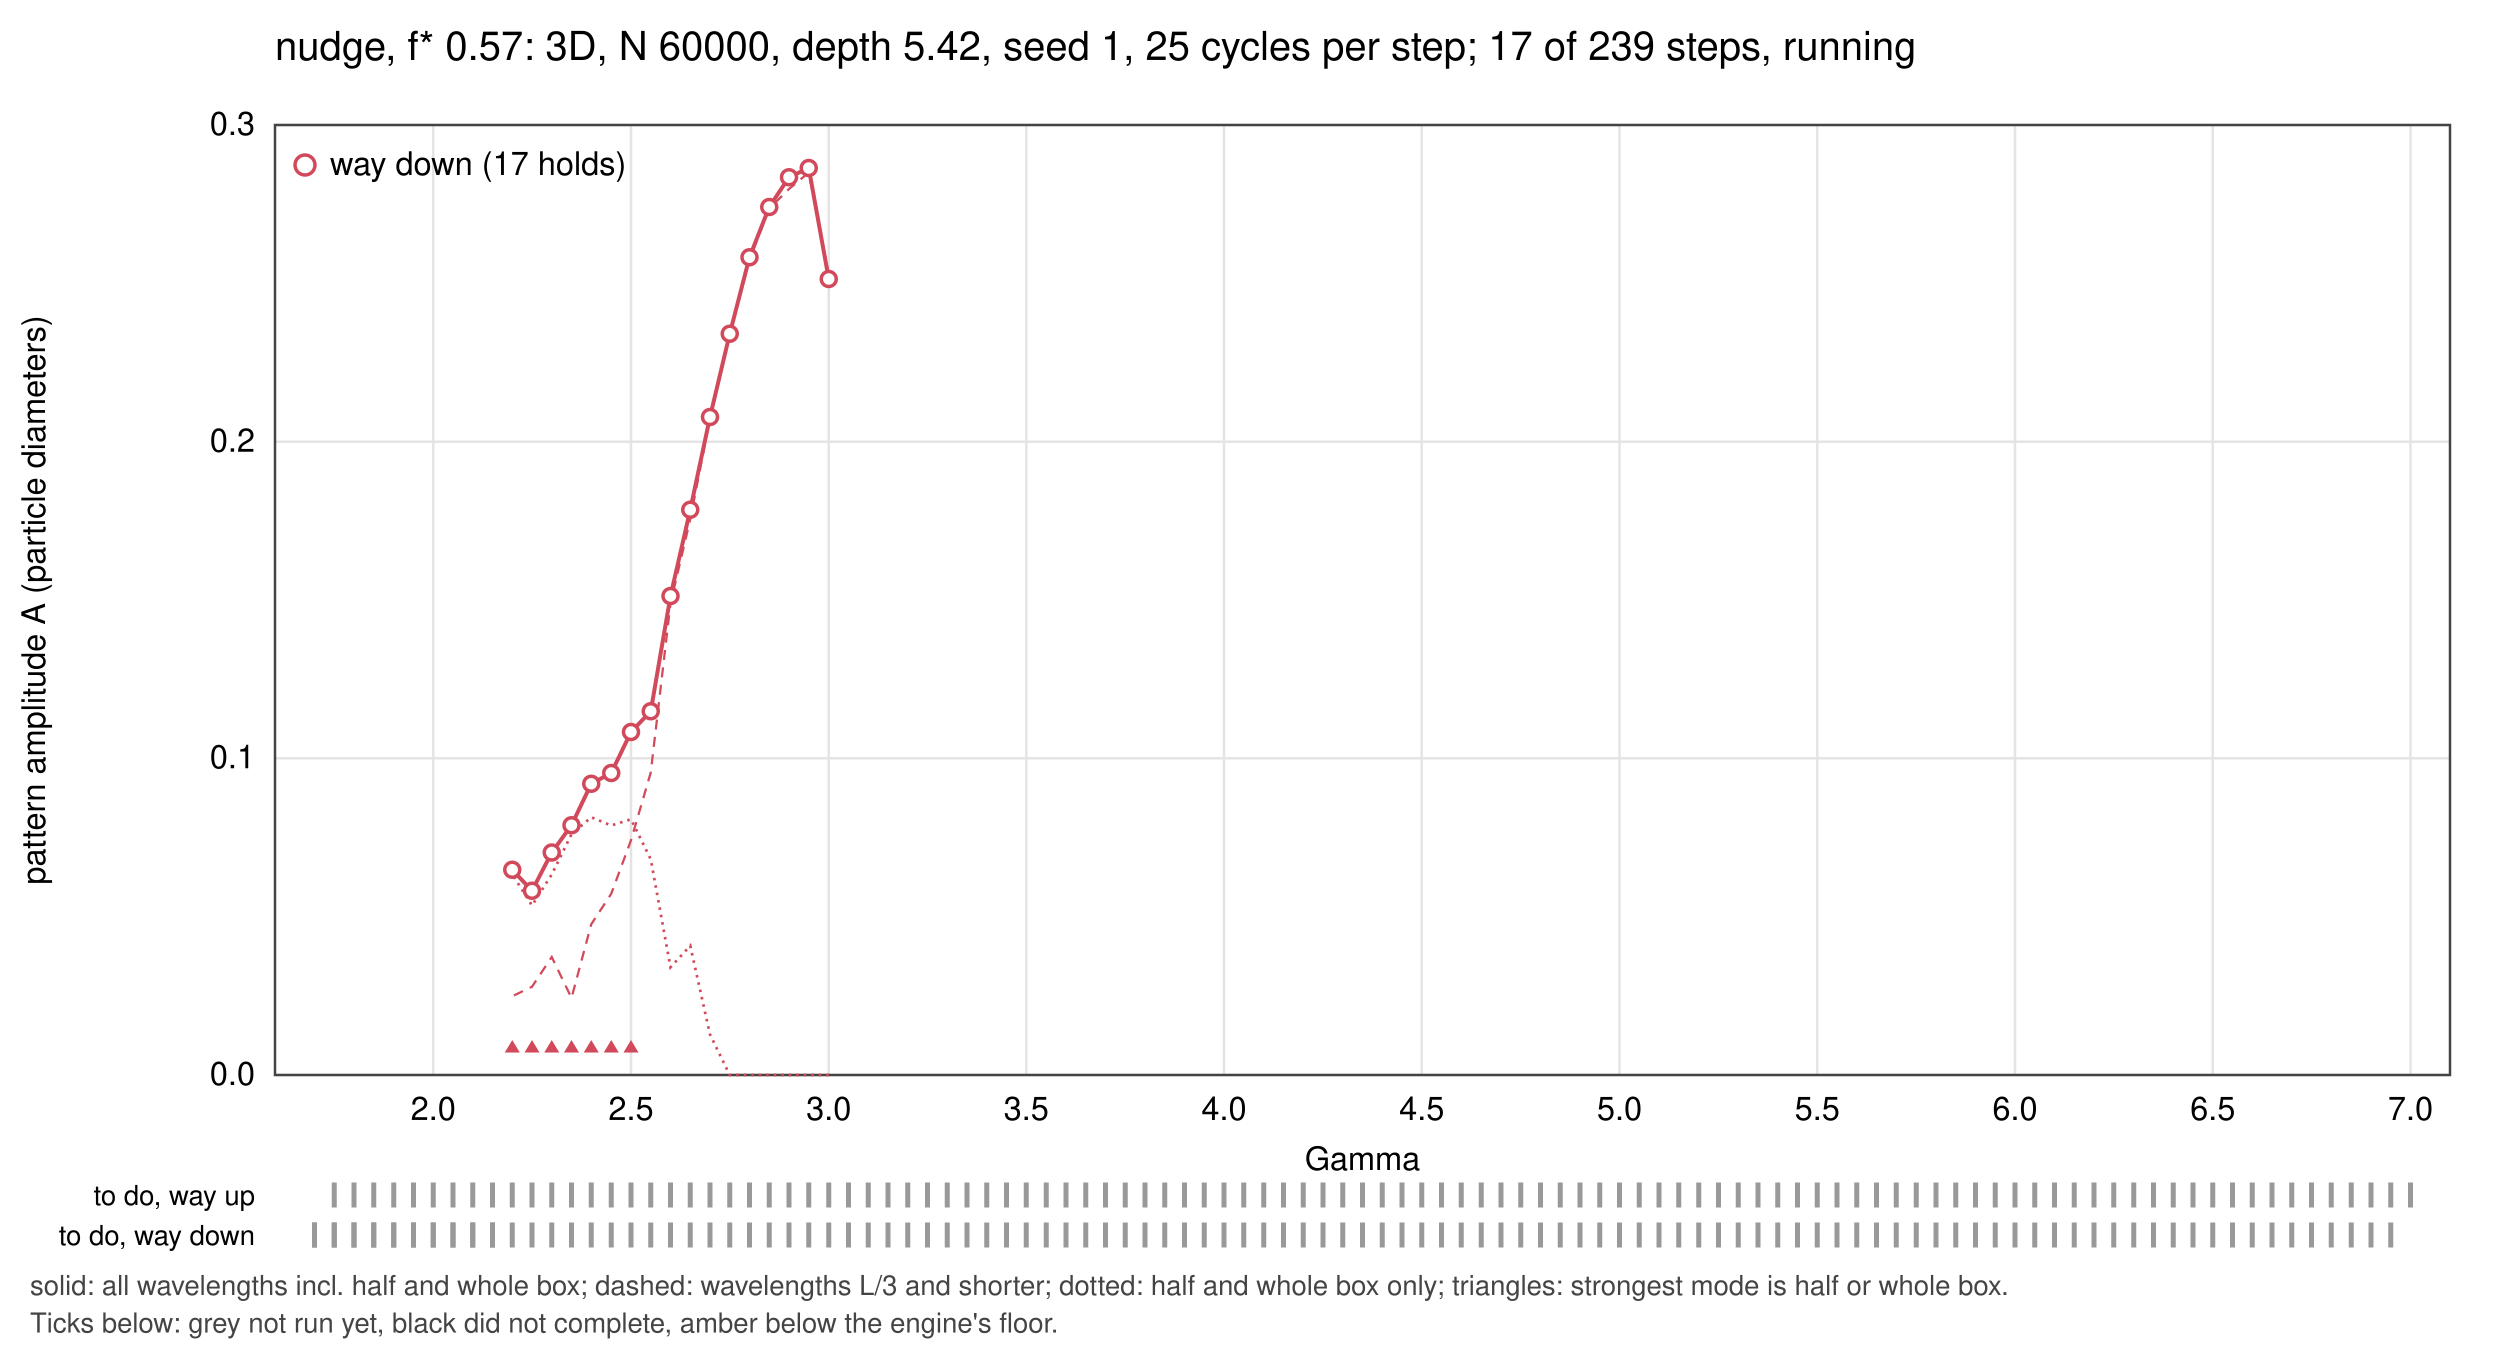
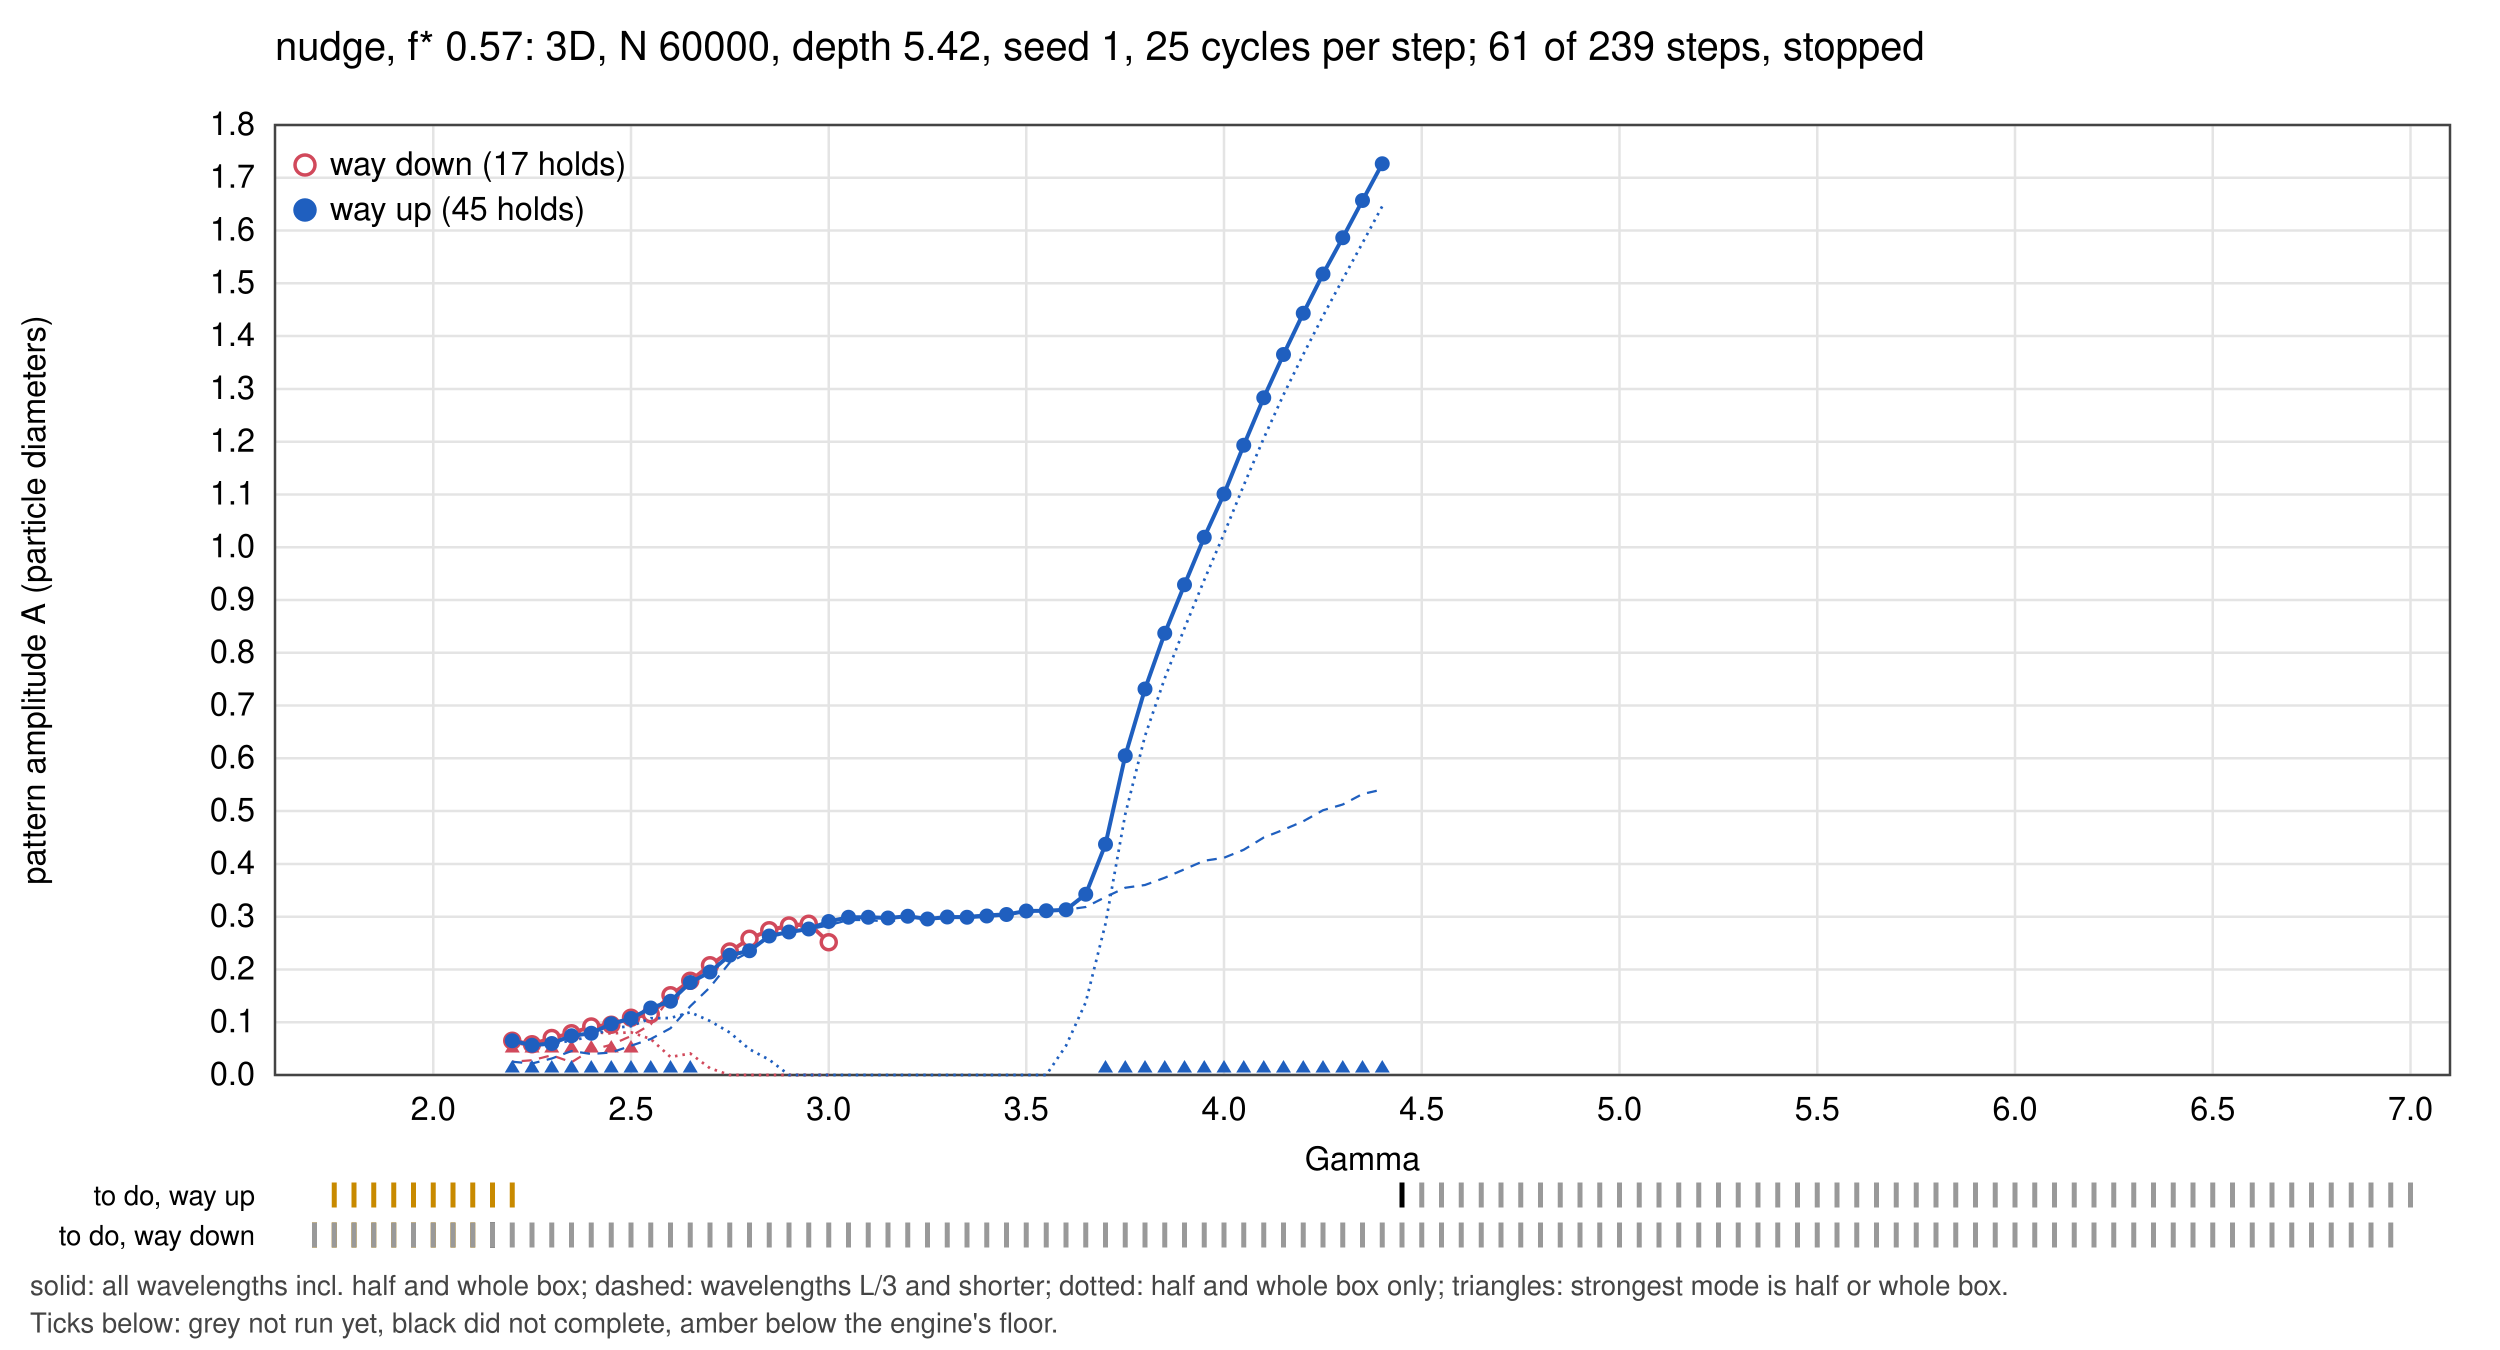
<svg xmlns="http://www.w3.org/2000/svg" width="1000" height="540" viewBox="0 0 1000 540" font-family="Helvetica, Arial, sans-serif" font-size="13">
  <rect width="1000" height="540" fill="white" />
-   <text x="110" y="24" font-size="16">nudge, f* 0.57: 3D, N 60000, depth 5.42, seed 1, 25 cycles per step; 17 of 239 steps, running</text>
+   <text x="110" y="24" font-size="16">nudge, f* 0.57: 3D, N 60000, depth 5.42, seed 1, 25 cycles per step; 61 of 239 steps, stopped</text>
  <line x1="110" x2="980" y1="430.0" y2="430.0" stroke="#e4e4e4" />
  <text x="102" y="434.0" text-anchor="end">0.0</text>
+   <line x1="110" x2="980" y1="408.9" y2="408.9" stroke="#e4e4e4" />
+   <text x="102" y="412.9" text-anchor="end">0.1</text>
+   <line x1="110" x2="980" y1="387.8" y2="387.8" stroke="#e4e4e4" />
+   <text x="102" y="391.8" text-anchor="end">0.2</text>
+   <line x1="110" x2="980" y1="366.7" y2="366.7" stroke="#e4e4e4" />
+   <text x="102" y="370.7" text-anchor="end">0.3</text>
+   <line x1="110" x2="980" y1="345.6" y2="345.6" stroke="#e4e4e4" />
+   <text x="102" y="349.6" text-anchor="end">0.4</text>
+   <line x1="110" x2="980" y1="324.4" y2="324.4" stroke="#e4e4e4" />
+   <text x="102" y="328.4" text-anchor="end">0.5</text>
  <line x1="110" x2="980" y1="303.3" y2="303.3" stroke="#e4e4e4" />
-   <text x="102" y="307.3" text-anchor="end">0.1</text>
+   <text x="102" y="307.3" text-anchor="end">0.6</text>
+   <line x1="110" x2="980" y1="282.2" y2="282.2" stroke="#e4e4e4" />
+   <text x="102" y="286.2" text-anchor="end">0.7</text>
+   <line x1="110" x2="980" y1="261.1" y2="261.1" stroke="#e4e4e4" />
+   <text x="102" y="265.1" text-anchor="end">0.8</text>
+   <line x1="110" x2="980" y1="240.0" y2="240.0" stroke="#e4e4e4" />
+   <text x="102" y="244.0" text-anchor="end">0.9</text>
+   <line x1="110" x2="980" y1="218.9" y2="218.9" stroke="#e4e4e4" />
+   <text x="102" y="222.9" text-anchor="end">1.0</text>
+   <line x1="110" x2="980" y1="197.8" y2="197.8" stroke="#e4e4e4" />
+   <text x="102" y="201.8" text-anchor="end">1.1</text>
  <line x1="110" x2="980" y1="176.7" y2="176.7" stroke="#e4e4e4" />
-   <text x="102" y="180.7" text-anchor="end">0.2</text>
+   <text x="102" y="180.7" text-anchor="end">1.2</text>
+   <line x1="110" x2="980" y1="155.6" y2="155.6" stroke="#e4e4e4" />
+   <text x="102" y="159.6" text-anchor="end">1.3</text>
+   <line x1="110" x2="980" y1="134.4" y2="134.4" stroke="#e4e4e4" />
+   <text x="102" y="138.4" text-anchor="end">1.4</text>
+   <line x1="110" x2="980" y1="113.3" y2="113.3" stroke="#e4e4e4" />
+   <text x="102" y="117.3" text-anchor="end">1.5</text>
+   <line x1="110" x2="980" y1="92.2" y2="92.2" stroke="#e4e4e4" />
+   <text x="102" y="96.2" text-anchor="end">1.6</text>
+   <line x1="110" x2="980" y1="71.1" y2="71.1" stroke="#e4e4e4" />
+   <text x="102" y="75.1" text-anchor="end">1.7</text>
  <line x1="110" x2="980" y1="50.0" y2="50.0" stroke="#e4e4e4" />
-   <text x="102" y="54.0" text-anchor="end">0.3</text>
+   <text x="102" y="54.0" text-anchor="end">1.8</text>
  <line x1="173.3" x2="173.3" y1="50" y2="430" stroke="#e4e4e4" />
  <text x="173.3" y="448" text-anchor="middle">2.0</text>
  <line x1="252.4" x2="252.4" y1="50" y2="430" stroke="#e4e4e4" />
  <text x="252.4" y="448" text-anchor="middle">2.5</text>
  <line x1="331.5" x2="331.5" y1="50" y2="430" stroke="#e4e4e4" />
  <text x="331.5" y="448" text-anchor="middle">3.0</text>
  <line x1="410.5" x2="410.5" y1="50" y2="430" stroke="#e4e4e4" />
  <text x="410.5" y="448" text-anchor="middle">3.5</text>
  <line x1="489.6" x2="489.6" y1="50" y2="430" stroke="#e4e4e4" />
  <text x="489.6" y="448" text-anchor="middle">4.0</text>
  <line x1="568.7" x2="568.7" y1="50" y2="430" stroke="#e4e4e4" />
  <text x="568.7" y="448" text-anchor="middle">4.5</text>
  <line x1="647.8" x2="647.8" y1="50" y2="430" stroke="#e4e4e4" />
  <text x="647.8" y="448" text-anchor="middle">5.0</text>
  <line x1="726.9" x2="726.9" y1="50" y2="430" stroke="#e4e4e4" />
  <text x="726.9" y="448" text-anchor="middle">5.5</text>
  <line x1="806.0" x2="806.0" y1="50" y2="430" stroke="#e4e4e4" />
  <text x="806.0" y="448" text-anchor="middle">6.0</text>
  <line x1="885.1" x2="885.1" y1="50" y2="430" stroke="#e4e4e4" />
  <text x="885.1" y="448" text-anchor="middle">6.5</text>
  <line x1="964.2" x2="964.2" y1="50" y2="430" stroke="#e4e4e4" />
  <text x="964.2" y="448" text-anchor="middle">7.0</text>
  <rect x="110" y="50" width="870" height="380" fill="none" stroke="#444" />
  <text x="545.0" y="468" text-anchor="middle">Gamma</text>
  <text transform="translate(18 240.0) rotate(-90)" text-anchor="middle">pattern amplitude A (particle diameters)</text>
-   <polyline fill="none" stroke="#d1495b" stroke-width="1.6" points="331.5,111.6 323.5,67.2 315.6,70.9 307.7,82.8 299.8,102.9 291.9,133.5 284.0,166.8 276.1,203.9 268.2,238.4 260.3,284.5 252.4,292.8 244.5,309.2 236.5,313.5 228.6,330.1 220.7,341.0 212.8,356.3 204.9,347.9" />
-   <polyline fill="none" stroke="#d1495b" stroke-width="0.9" stroke-dasharray="4 3" points="331.5,110.0 323.5,69.0 315.6,75.6 307.7,83.4 299.8,103.8 291.9,133.7 284.0,167.3 276.1,207.7 268.2,241.4 260.3,309.0 252.4,336.1 244.5,357.5 236.5,369.7 228.6,399.2 220.7,382.8 212.8,394.7 204.9,398.5" />
-   <polyline fill="none" stroke="#d1495b" stroke-width="1.1" stroke-dasharray="1 2" points="331.5,430.0 323.5,430.0 315.6,430.0 307.7,430.0 299.8,430.0 291.9,430.0 284.0,413.8 276.1,378.3 268.2,386.9 260.3,343.7 252.4,327.7 244.5,330.2 236.5,326.9 228.6,333.7 220.7,349.8 212.8,362.2 204.9,349.7" />
-   <circle cx="331.5" cy="111.6" r="3" fill="white" stroke="#d1495b" stroke-width="1.4" />
-   <circle cx="323.5" cy="67.2" r="3" fill="white" stroke="#d1495b" stroke-width="1.4" />
-   <circle cx="315.6" cy="70.9" r="3" fill="white" stroke="#d1495b" stroke-width="1.4" />
-   <circle cx="307.7" cy="82.8" r="3" fill="white" stroke="#d1495b" stroke-width="1.4" />
-   <circle cx="299.8" cy="102.9" r="3" fill="white" stroke="#d1495b" stroke-width="1.4" />
-   <circle cx="291.9" cy="133.5" r="3" fill="white" stroke="#d1495b" stroke-width="1.4" />
-   <circle cx="284.0" cy="166.8" r="3" fill="white" stroke="#d1495b" stroke-width="1.4" />
-   <circle cx="276.1" cy="203.9" r="3" fill="white" stroke="#d1495b" stroke-width="1.4" />
-   <circle cx="268.2" cy="238.4" r="3" fill="white" stroke="#d1495b" stroke-width="1.4" />
-   <circle cx="260.3" cy="284.5" r="3" fill="white" stroke="#d1495b" stroke-width="1.4" />
-   <circle cx="252.4" cy="292.8" r="3" fill="white" stroke="#d1495b" stroke-width="1.4" />
+   <polyline fill="none" stroke="#d1495b" stroke-width="1.6" points="331.5,376.9 323.5,369.5 315.6,370.2 307.7,372.1 299.8,375.5 291.9,380.6 284.0,386.1 276.1,392.3 268.2,398.1 260.3,405.7 252.4,407.1 244.5,409.9 236.5,410.6 228.6,413.3 220.7,415.2 212.8,417.7 204.9,416.3" />
+   <polyline fill="none" stroke="#d1495b" stroke-width="0.9" stroke-dasharray="4 3" points="331.5,376.7 323.5,369.8 315.6,370.9 307.7,372.2 299.8,375.6 291.9,380.6 284.0,386.2 276.1,392.9 268.2,398.6 260.3,409.8 252.4,414.4 244.5,417.9 236.5,420.0 228.6,424.9 220.7,422.1 212.8,424.1 204.9,424.7" />
+   <polyline fill="none" stroke="#d1495b" stroke-width="1.1" stroke-dasharray="1 2" points="331.5,430.0 323.5,430.0 315.6,430.0 307.7,430.0 299.8,430.0 291.9,430.0 284.0,427.3 276.1,421.4 268.2,422.8 260.3,415.6 252.4,412.9 244.5,413.4 236.5,412.8 228.6,414.0 220.7,416.6 212.8,418.7 204.9,416.6" />
+   <circle cx="331.5" cy="376.9" r="3" fill="white" stroke="#d1495b" stroke-width="1.4" />
+   <circle cx="323.5" cy="369.5" r="3" fill="white" stroke="#d1495b" stroke-width="1.4" />
+   <circle cx="315.6" cy="370.2" r="3" fill="white" stroke="#d1495b" stroke-width="1.4" />
+   <circle cx="307.7" cy="372.1" r="3" fill="white" stroke="#d1495b" stroke-width="1.4" />
+   <circle cx="299.8" cy="375.5" r="3" fill="white" stroke="#d1495b" stroke-width="1.4" />
+   <circle cx="291.9" cy="380.6" r="3" fill="white" stroke="#d1495b" stroke-width="1.4" />
+   <circle cx="284.0" cy="386.1" r="3" fill="white" stroke="#d1495b" stroke-width="1.4" />
+   <circle cx="276.1" cy="392.3" r="3" fill="white" stroke="#d1495b" stroke-width="1.4" />
+   <circle cx="268.2" cy="398.1" r="3" fill="white" stroke="#d1495b" stroke-width="1.4" />
+   <circle cx="260.3" cy="405.7" r="3" fill="white" stroke="#d1495b" stroke-width="1.4" />
+   <circle cx="252.4" cy="407.1" r="3" fill="white" stroke="#d1495b" stroke-width="1.4" />
  <path d="M252.4 416.0 l-3 5 h6 z" fill="#d1495b" />
-   <circle cx="244.5" cy="309.2" r="3" fill="white" stroke="#d1495b" stroke-width="1.4" />
+   <circle cx="244.5" cy="409.9" r="3" fill="white" stroke="#d1495b" stroke-width="1.4" />
  <path d="M244.5 416.0 l-3 5 h6 z" fill="#d1495b" />
-   <circle cx="236.5" cy="313.5" r="3" fill="white" stroke="#d1495b" stroke-width="1.4" />
+   <circle cx="236.5" cy="410.6" r="3" fill="white" stroke="#d1495b" stroke-width="1.4" />
  <path d="M236.5 416.0 l-3 5 h6 z" fill="#d1495b" />
-   <circle cx="228.6" cy="330.1" r="3" fill="white" stroke="#d1495b" stroke-width="1.4" />
+   <circle cx="228.6" cy="413.3" r="3" fill="white" stroke="#d1495b" stroke-width="1.4" />
  <path d="M228.6 416.0 l-3 5 h6 z" fill="#d1495b" />
-   <circle cx="220.7" cy="341.0" r="3" fill="white" stroke="#d1495b" stroke-width="1.4" />
+   <circle cx="220.7" cy="415.2" r="3" fill="white" stroke="#d1495b" stroke-width="1.4" />
  <path d="M220.7 416.0 l-3 5 h6 z" fill="#d1495b" />
-   <circle cx="212.8" cy="356.3" r="3" fill="white" stroke="#d1495b" stroke-width="1.4" />
+   <circle cx="212.8" cy="417.7" r="3" fill="white" stroke="#d1495b" stroke-width="1.4" />
  <path d="M212.8 416.0 l-3 5 h6 z" fill="#d1495b" />
-   <circle cx="204.9" cy="347.9" r="3" fill="white" stroke="#d1495b" stroke-width="1.4" />
+   <circle cx="204.9" cy="416.3" r="3" fill="white" stroke="#d1495b" stroke-width="1.4" />
  <path d="M204.9 416.0 l-3 5 h6 z" fill="#d1495b" />
  <circle cx="122" cy="66" r="4" fill="white" stroke="#d1495b" stroke-width="1.4" />
  <text x="132" y="70">way down (17 holds)</text>
-   <line x1="197.0" x2="197.0" y1="489" y2="499" stroke="#999" stroke-width="2" />
-   <line x1="189.1" x2="189.1" y1="489" y2="499" stroke="#999" stroke-width="2" />
-   <line x1="181.2" x2="181.2" y1="489" y2="499" stroke="#999" stroke-width="2" />
-   <line x1="173.3" x2="173.3" y1="489" y2="499" stroke="#999" stroke-width="2" />
-   <line x1="165.4" x2="165.4" y1="489" y2="499" stroke="#999" stroke-width="2" />
-   <line x1="157.5" x2="157.5" y1="489" y2="499" stroke="#999" stroke-width="2" />
-   <line x1="149.5" x2="149.5" y1="489" y2="499" stroke="#999" stroke-width="2" />
-   <line x1="141.6" x2="141.6" y1="489" y2="499" stroke="#999" stroke-width="2" />
-   <line x1="133.7" x2="133.7" y1="489" y2="499" stroke="#999" stroke-width="2" />
-   <line x1="125.8" x2="125.8" y1="489" y2="499" stroke="#999" stroke-width="2" />
-   <line x1="133.7" x2="133.7" y1="473" y2="483" stroke="#999" stroke-width="2" />
-   <line x1="141.6" x2="141.6" y1="473" y2="483" stroke="#999" stroke-width="2" />
-   <line x1="149.5" x2="149.5" y1="473" y2="483" stroke="#999" stroke-width="2" />
-   <line x1="157.5" x2="157.5" y1="473" y2="483" stroke="#999" stroke-width="2" />
-   <line x1="165.4" x2="165.4" y1="473" y2="483" stroke="#999" stroke-width="2" />
-   <line x1="173.3" x2="173.3" y1="473" y2="483" stroke="#999" stroke-width="2" />
-   <line x1="181.2" x2="181.2" y1="473" y2="483" stroke="#999" stroke-width="2" />
-   <line x1="189.1" x2="189.1" y1="473" y2="483" stroke="#999" stroke-width="2" />
-   <line x1="197.0" x2="197.0" y1="473" y2="483" stroke="#999" stroke-width="2" />
-   <line x1="204.9" x2="204.9" y1="473" y2="483" stroke="#999" stroke-width="2" />
-   <line x1="212.8" x2="212.8" y1="473" y2="483" stroke="#999" stroke-width="2" />
-   <line x1="220.7" x2="220.7" y1="473" y2="483" stroke="#999" stroke-width="2" />
-   <line x1="228.6" x2="228.6" y1="473" y2="483" stroke="#999" stroke-width="2" />
-   <line x1="236.5" x2="236.5" y1="473" y2="483" stroke="#999" stroke-width="2" />
-   <line x1="244.5" x2="244.5" y1="473" y2="483" stroke="#999" stroke-width="2" />
-   <line x1="252.4" x2="252.4" y1="473" y2="483" stroke="#999" stroke-width="2" />
-   <line x1="260.3" x2="260.3" y1="473" y2="483" stroke="#999" stroke-width="2" />
-   <line x1="268.2" x2="268.2" y1="473" y2="483" stroke="#999" stroke-width="2" />
-   <line x1="276.1" x2="276.1" y1="473" y2="483" stroke="#999" stroke-width="2" />
-   <line x1="284.0" x2="284.0" y1="473" y2="483" stroke="#999" stroke-width="2" />
-   <line x1="291.9" x2="291.9" y1="473" y2="483" stroke="#999" stroke-width="2" />
-   <line x1="299.8" x2="299.8" y1="473" y2="483" stroke="#999" stroke-width="2" />
-   <line x1="307.7" x2="307.7" y1="473" y2="483" stroke="#999" stroke-width="2" />
-   <line x1="315.6" x2="315.6" y1="473" y2="483" stroke="#999" stroke-width="2" />
-   <line x1="323.5" x2="323.5" y1="473" y2="483" stroke="#999" stroke-width="2" />
-   <line x1="331.5" x2="331.5" y1="473" y2="483" stroke="#999" stroke-width="2" />
-   <line x1="339.4" x2="339.4" y1="473" y2="483" stroke="#999" stroke-width="2" />
-   <line x1="347.3" x2="347.3" y1="473" y2="483" stroke="#999" stroke-width="2" />
-   <line x1="355.2" x2="355.2" y1="473" y2="483" stroke="#999" stroke-width="2" />
-   <line x1="363.1" x2="363.1" y1="473" y2="483" stroke="#999" stroke-width="2" />
-   <line x1="371.0" x2="371.0" y1="473" y2="483" stroke="#999" stroke-width="2" />
-   <line x1="378.9" x2="378.9" y1="473" y2="483" stroke="#999" stroke-width="2" />
-   <line x1="386.8" x2="386.8" y1="473" y2="483" stroke="#999" stroke-width="2" />
-   <line x1="394.7" x2="394.7" y1="473" y2="483" stroke="#999" stroke-width="2" />
-   <line x1="402.6" x2="402.6" y1="473" y2="483" stroke="#999" stroke-width="2" />
-   <line x1="410.5" x2="410.5" y1="473" y2="483" stroke="#999" stroke-width="2" />
-   <line x1="418.5" x2="418.5" y1="473" y2="483" stroke="#999" stroke-width="2" />
-   <line x1="426.4" x2="426.4" y1="473" y2="483" stroke="#999" stroke-width="2" />
-   <line x1="434.3" x2="434.3" y1="473" y2="483" stroke="#999" stroke-width="2" />
-   <line x1="442.2" x2="442.2" y1="473" y2="483" stroke="#999" stroke-width="2" />
-   <line x1="450.1" x2="450.1" y1="473" y2="483" stroke="#999" stroke-width="2" />
-   <line x1="458.0" x2="458.0" y1="473" y2="483" stroke="#999" stroke-width="2" />
-   <line x1="465.9" x2="465.9" y1="473" y2="483" stroke="#999" stroke-width="2" />
-   <line x1="473.8" x2="473.8" y1="473" y2="483" stroke="#999" stroke-width="2" />
-   <line x1="481.7" x2="481.7" y1="473" y2="483" stroke="#999" stroke-width="2" />
-   <line x1="489.6" x2="489.6" y1="473" y2="483" stroke="#999" stroke-width="2" />
-   <line x1="497.5" x2="497.5" y1="473" y2="483" stroke="#999" stroke-width="2" />
-   <line x1="505.5" x2="505.5" y1="473" y2="483" stroke="#999" stroke-width="2" />
-   <line x1="513.4" x2="513.4" y1="473" y2="483" stroke="#999" stroke-width="2" />
-   <line x1="521.3" x2="521.3" y1="473" y2="483" stroke="#999" stroke-width="2" />
-   <line x1="529.2" x2="529.2" y1="473" y2="483" stroke="#999" stroke-width="2" />
-   <line x1="537.1" x2="537.1" y1="473" y2="483" stroke="#999" stroke-width="2" />
-   <line x1="545.0" x2="545.0" y1="473" y2="483" stroke="#999" stroke-width="2" />
-   <line x1="552.9" x2="552.9" y1="473" y2="483" stroke="#999" stroke-width="2" />
-   <line x1="560.8" x2="560.8" y1="473" y2="483" stroke="#999" stroke-width="2" />
+   <polyline fill="none" stroke="#1f5fbf" stroke-width="1.6" points="204.9,416.3 212.8,418.1 220.7,417.4 228.6,414.3 236.5,413.3 244.5,409.5 252.4,407.4 260.3,403.2 268.2,400.5 276.1,393.0 284.0,388.8 291.9,382.1 299.8,380.3 307.7,374.4 315.6,372.8 323.5,371.6 331.5,368.6 339.4,366.9 347.3,366.9 355.2,367.2 363.1,366.5 371.0,367.6 378.9,366.8 386.8,366.9 394.7,366.4 402.6,365.8 410.5,364.4 418.5,364.3 426.4,363.9 434.3,357.7 442.2,337.7 450.1,302.3 458.0,275.6 465.9,253.3 473.8,233.9 481.7,214.9 489.6,197.6 497.5,178.1 505.5,159.1 513.4,141.8 521.3,125.3 529.2,109.6 537.1,95.1 545.0,80.2 552.9,65.5" />
+   <polyline fill="none" stroke="#1f5fbf" stroke-width="0.9" stroke-dasharray="4 3" points="204.9,424.7 212.8,425.4 220.7,423.4 228.6,420.4 236.5,421.6 244.5,421.0 252.4,418.3 260.3,415.6 268.2,411.3 276.1,402.5 284.0,394.9 291.9,385.0 299.8,380.7 307.7,374.1 315.6,372.8 323.5,371.8 331.5,370.1 339.4,368.0 347.3,368.0 355.2,368.7 363.1,367.3 371.0,368.4 378.9,366.7 386.8,366.5 394.7,365.8 402.6,365.4 410.5,365.0 418.5,364.4 426.4,363.9 434.3,362.8 442.2,358.8 450.1,355.1 458.0,354.0 465.9,351.1 473.8,347.7 481.7,344.3 489.6,343.1 497.5,339.9 505.5,335.0 513.4,331.9 521.3,328.5 529.2,324.1 537.1,321.8 545.0,317.6 552.9,315.8" />
+   <polyline fill="none" stroke="#1f5fbf" stroke-width="1.1" stroke-dasharray="1 2" points="204.9,416.6 212.8,417.7 220.7,417.6 228.6,416.2 236.5,414.6 244.5,411.2 252.4,410.5 260.3,407.3 268.2,407.2 276.1,404.9 284.0,408.4 291.9,413.0 299.8,419.7 307.7,423.9 315.6,430.0 323.5,430.0 331.5,430.0 339.4,430.0 347.3,430.0 355.2,430.0 363.1,430.0 371.0,430.0 378.9,430.0 386.8,430.0 394.7,430.0 402.6,430.0 410.5,430.0 418.5,430.0 426.4,418.3 434.3,400.9 442.2,369.5 450.1,325.7 458.0,294.4 465.9,271.3 473.8,251.3 481.7,232.0 489.6,213.5 497.5,194.1 505.5,175.3 513.4,157.9 521.3,141.8 529.2,126.4 537.1,111.7 545.0,97.2 552.9,82.5" />
+   <circle cx="204.9" cy="416.3" r="3" fill="#1f5fbf" />
+   <path d="M204.9 424.0 l-3 5 h6 z" fill="#1f5fbf" />
+   <circle cx="212.8" cy="418.1" r="3" fill="#1f5fbf" />
+   <path d="M212.8 424.0 l-3 5 h6 z" fill="#1f5fbf" />
+   <circle cx="220.7" cy="417.4" r="3" fill="#1f5fbf" />
+   <path d="M220.7 424.0 l-3 5 h6 z" fill="#1f5fbf" />
+   <circle cx="228.6" cy="414.3" r="3" fill="#1f5fbf" />
+   <path d="M228.6 424.0 l-3 5 h6 z" fill="#1f5fbf" />
+   <circle cx="236.5" cy="413.3" r="3" fill="#1f5fbf" />
+   <path d="M236.5 424.0 l-3 5 h6 z" fill="#1f5fbf" />
+   <circle cx="244.5" cy="409.5" r="3" fill="#1f5fbf" />
+   <path d="M244.5 424.0 l-3 5 h6 z" fill="#1f5fbf" />
+   <circle cx="252.4" cy="407.4" r="3" fill="#1f5fbf" />
+   <path d="M252.4 424.0 l-3 5 h6 z" fill="#1f5fbf" />
+   <circle cx="260.3" cy="403.2" r="3" fill="#1f5fbf" />
+   <path d="M260.3 424.0 l-3 5 h6 z" fill="#1f5fbf" />
+   <circle cx="268.2" cy="400.5" r="3" fill="#1f5fbf" />
+   <path d="M268.2 424.0 l-3 5 h6 z" fill="#1f5fbf" />
+   <circle cx="276.1" cy="393.0" r="3" fill="#1f5fbf" />
+   <path d="M276.1 424.0 l-3 5 h6 z" fill="#1f5fbf" />
+   <circle cx="284.0" cy="388.8" r="3" fill="#1f5fbf" />
+   <circle cx="291.9" cy="382.1" r="3" fill="#1f5fbf" />
+   <circle cx="299.8" cy="380.3" r="3" fill="#1f5fbf" />
+   <circle cx="307.7" cy="374.4" r="3" fill="#1f5fbf" />
+   <circle cx="315.6" cy="372.8" r="3" fill="#1f5fbf" />
+   <circle cx="323.5" cy="371.6" r="3" fill="#1f5fbf" />
+   <circle cx="331.5" cy="368.6" r="3" fill="#1f5fbf" />
+   <circle cx="339.4" cy="366.9" r="3" fill="#1f5fbf" />
+   <circle cx="347.3" cy="366.9" r="3" fill="#1f5fbf" />
+   <circle cx="355.2" cy="367.2" r="3" fill="#1f5fbf" />
+   <circle cx="363.1" cy="366.5" r="3" fill="#1f5fbf" />
+   <circle cx="371.0" cy="367.6" r="3" fill="#1f5fbf" />
+   <circle cx="378.9" cy="366.8" r="3" fill="#1f5fbf" />
+   <circle cx="386.8" cy="366.9" r="3" fill="#1f5fbf" />
+   <circle cx="394.7" cy="366.4" r="3" fill="#1f5fbf" />
+   <circle cx="402.6" cy="365.8" r="3" fill="#1f5fbf" />
+   <circle cx="410.5" cy="364.4" r="3" fill="#1f5fbf" />
+   <circle cx="418.5" cy="364.3" r="3" fill="#1f5fbf" />
+   <circle cx="426.4" cy="363.9" r="3" fill="#1f5fbf" />
+   <circle cx="434.3" cy="357.7" r="3" fill="#1f5fbf" />
+   <circle cx="442.2" cy="337.7" r="3" fill="#1f5fbf" />
+   <path d="M442.2 424.0 l-3 5 h6 z" fill="#1f5fbf" />
+   <circle cx="450.1" cy="302.3" r="3" fill="#1f5fbf" />
+   <path d="M450.1 424.0 l-3 5 h6 z" fill="#1f5fbf" />
+   <circle cx="458.0" cy="275.6" r="3" fill="#1f5fbf" />
+   <path d="M458.0 424.0 l-3 5 h6 z" fill="#1f5fbf" />
+   <circle cx="465.9" cy="253.3" r="3" fill="#1f5fbf" />
+   <path d="M465.9 424.0 l-3 5 h6 z" fill="#1f5fbf" />
+   <circle cx="473.8" cy="233.9" r="3" fill="#1f5fbf" />
+   <path d="M473.8 424.0 l-3 5 h6 z" fill="#1f5fbf" />
+   <circle cx="481.7" cy="214.9" r="3" fill="#1f5fbf" />
+   <path d="M481.7 424.0 l-3 5 h6 z" fill="#1f5fbf" />
+   <circle cx="489.6" cy="197.6" r="3" fill="#1f5fbf" />
+   <path d="M489.6 424.0 l-3 5 h6 z" fill="#1f5fbf" />
+   <circle cx="497.5" cy="178.1" r="3" fill="#1f5fbf" />
+   <path d="M497.5 424.0 l-3 5 h6 z" fill="#1f5fbf" />
+   <circle cx="505.5" cy="159.1" r="3" fill="#1f5fbf" />
+   <path d="M505.5 424.0 l-3 5 h6 z" fill="#1f5fbf" />
+   <circle cx="513.4" cy="141.8" r="3" fill="#1f5fbf" />
+   <path d="M513.4 424.0 l-3 5 h6 z" fill="#1f5fbf" />
+   <circle cx="521.3" cy="125.3" r="3" fill="#1f5fbf" />
+   <path d="M521.3 424.0 l-3 5 h6 z" fill="#1f5fbf" />
+   <circle cx="529.2" cy="109.6" r="3" fill="#1f5fbf" />
+   <path d="M529.2 424.0 l-3 5 h6 z" fill="#1f5fbf" />
+   <circle cx="537.1" cy="95.1" r="3" fill="#1f5fbf" />
+   <path d="M537.1 424.0 l-3 5 h6 z" fill="#1f5fbf" />
+   <circle cx="545.0" cy="80.2" r="3" fill="#1f5fbf" />
+   <path d="M545.0 424.0 l-3 5 h6 z" fill="#1f5fbf" />
+   <circle cx="552.9" cy="65.5" r="3" fill="#1f5fbf" />
+   <path d="M552.9 424.0 l-3 5 h6 z" fill="#1f5fbf" />
+   <circle cx="122" cy="84" r="4" fill="#1f5fbf" stroke="#1f5fbf" stroke-width="1.4" />
+   <text x="132" y="88">way up (45 holds)</text>
+   <line x1="197.0" x2="197.0" y1="489" y2="499" stroke="#000" stroke-width="2" />
+   <line x1="189.1" x2="189.1" y1="489" y2="499" stroke="#c88a00" stroke-width="2" />
+   <line x1="181.2" x2="181.2" y1="489" y2="499" stroke="#c88a00" stroke-width="2" />
+   <line x1="173.3" x2="173.3" y1="489" y2="499" stroke="#c88a00" stroke-width="2" />
+   <line x1="165.4" x2="165.4" y1="489" y2="499" stroke="#c88a00" stroke-width="2" />
+   <line x1="157.5" x2="157.5" y1="489" y2="499" stroke="#c88a00" stroke-width="2" />
+   <line x1="149.5" x2="149.5" y1="489" y2="499" stroke="#c88a00" stroke-width="2" />
+   <line x1="141.6" x2="141.6" y1="489" y2="499" stroke="#c88a00" stroke-width="2" />
+   <line x1="133.7" x2="133.7" y1="489" y2="499" stroke="#c88a00" stroke-width="2" />
+   <line x1="125.8" x2="125.8" y1="489" y2="499" stroke="#c88a00" stroke-width="2" />
+   <line x1="133.7" x2="133.7" y1="473" y2="483" stroke="#c88a00" stroke-width="2" />
+   <line x1="141.6" x2="141.6" y1="473" y2="483" stroke="#c88a00" stroke-width="2" />
+   <line x1="149.5" x2="149.5" y1="473" y2="483" stroke="#c88a00" stroke-width="2" />
+   <line x1="157.5" x2="157.5" y1="473" y2="483" stroke="#c88a00" stroke-width="2" />
+   <line x1="165.4" x2="165.4" y1="473" y2="483" stroke="#c88a00" stroke-width="2" />
+   <line x1="173.3" x2="173.3" y1="473" y2="483" stroke="#c88a00" stroke-width="2" />
+   <line x1="181.2" x2="181.2" y1="473" y2="483" stroke="#c88a00" stroke-width="2" />
+   <line x1="189.1" x2="189.1" y1="473" y2="483" stroke="#c88a00" stroke-width="2" />
+   <line x1="197.0" x2="197.0" y1="473" y2="483" stroke="#c88a00" stroke-width="2" />
+   <line x1="204.9" x2="204.9" y1="473" y2="483" stroke="#c88a00" stroke-width="2" />
+   <line x1="560.8" x2="560.8" y1="473" y2="483" stroke="#000" stroke-width="2" />
  <line x1="568.7" x2="568.7" y1="473" y2="483" stroke="#999" stroke-width="2" />
  <line x1="576.6" x2="576.6" y1="473" y2="483" stroke="#999" stroke-width="2" />
  <line x1="584.5" x2="584.5" y1="473" y2="483" stroke="#999" stroke-width="2" />
  <line x1="592.5" x2="592.5" y1="473" y2="483" stroke="#999" stroke-width="2" />
  <line x1="600.4" x2="600.4" y1="473" y2="483" stroke="#999" stroke-width="2" />
  <line x1="608.3" x2="608.3" y1="473" y2="483" stroke="#999" stroke-width="2" />
  <line x1="616.2" x2="616.2" y1="473" y2="483" stroke="#999" stroke-width="2" />
  <line x1="624.1" x2="624.1" y1="473" y2="483" stroke="#999" stroke-width="2" />
  <line x1="632.0" x2="632.0" y1="473" y2="483" stroke="#999" stroke-width="2" />
  <line x1="639.9" x2="639.9" y1="473" y2="483" stroke="#999" stroke-width="2" />
  <line x1="647.8" x2="647.8" y1="473" y2="483" stroke="#999" stroke-width="2" />
  <line x1="655.7" x2="655.7" y1="473" y2="483" stroke="#999" stroke-width="2" />
  <line x1="663.6" x2="663.6" y1="473" y2="483" stroke="#999" stroke-width="2" />
  <line x1="671.5" x2="671.5" y1="473" y2="483" stroke="#999" stroke-width="2" />
  <line x1="679.5" x2="679.5" y1="473" y2="483" stroke="#999" stroke-width="2" />
  <line x1="687.4" x2="687.4" y1="473" y2="483" stroke="#999" stroke-width="2" />
  <line x1="695.3" x2="695.3" y1="473" y2="483" stroke="#999" stroke-width="2" />
  <line x1="703.2" x2="703.2" y1="473" y2="483" stroke="#999" stroke-width="2" />
  <line x1="711.1" x2="711.1" y1="473" y2="483" stroke="#999" stroke-width="2" />
  <line x1="719.0" x2="719.0" y1="473" y2="483" stroke="#999" stroke-width="2" />
  <line x1="726.9" x2="726.9" y1="473" y2="483" stroke="#999" stroke-width="2" />
  <line x1="734.8" x2="734.8" y1="473" y2="483" stroke="#999" stroke-width="2" />
  <line x1="742.7" x2="742.7" y1="473" y2="483" stroke="#999" stroke-width="2" />
  <line x1="750.6" x2="750.6" y1="473" y2="483" stroke="#999" stroke-width="2" />
  <line x1="758.5" x2="758.5" y1="473" y2="483" stroke="#999" stroke-width="2" />
  <line x1="766.5" x2="766.5" y1="473" y2="483" stroke="#999" stroke-width="2" />
  <line x1="774.4" x2="774.4" y1="473" y2="483" stroke="#999" stroke-width="2" />
  <line x1="782.3" x2="782.3" y1="473" y2="483" stroke="#999" stroke-width="2" />
  <line x1="790.2" x2="790.2" y1="473" y2="483" stroke="#999" stroke-width="2" />
  <line x1="798.1" x2="798.1" y1="473" y2="483" stroke="#999" stroke-width="2" />
  <line x1="806.0" x2="806.0" y1="473" y2="483" stroke="#999" stroke-width="2" />
  <line x1="813.9" x2="813.9" y1="473" y2="483" stroke="#999" stroke-width="2" />
  <line x1="821.8" x2="821.8" y1="473" y2="483" stroke="#999" stroke-width="2" />
  <line x1="829.7" x2="829.7" y1="473" y2="483" stroke="#999" stroke-width="2" />
  <line x1="837.6" x2="837.6" y1="473" y2="483" stroke="#999" stroke-width="2" />
  <line x1="845.5" x2="845.5" y1="473" y2="483" stroke="#999" stroke-width="2" />
  <line x1="853.5" x2="853.5" y1="473" y2="483" stroke="#999" stroke-width="2" />
  <line x1="861.4" x2="861.4" y1="473" y2="483" stroke="#999" stroke-width="2" />
  <line x1="869.3" x2="869.3" y1="473" y2="483" stroke="#999" stroke-width="2" />
  <line x1="877.2" x2="877.2" y1="473" y2="483" stroke="#999" stroke-width="2" />
  <line x1="885.1" x2="885.1" y1="473" y2="483" stroke="#999" stroke-width="2" />
  <line x1="893.0" x2="893.0" y1="473" y2="483" stroke="#999" stroke-width="2" />
  <line x1="900.9" x2="900.9" y1="473" y2="483" stroke="#999" stroke-width="2" />
  <line x1="908.8" x2="908.8" y1="473" y2="483" stroke="#999" stroke-width="2" />
  <line x1="916.7" x2="916.7" y1="473" y2="483" stroke="#999" stroke-width="2" />
  <line x1="924.6" x2="924.6" y1="473" y2="483" stroke="#999" stroke-width="2" />
  <line x1="932.5" x2="932.5" y1="473" y2="483" stroke="#999" stroke-width="2" />
  <line x1="940.5" x2="940.5" y1="473" y2="483" stroke="#999" stroke-width="2" />
  <line x1="948.4" x2="948.4" y1="473" y2="483" stroke="#999" stroke-width="2" />
  <line x1="956.3" x2="956.3" y1="473" y2="483" stroke="#999" stroke-width="2" />
  <line x1="964.2" x2="964.2" y1="473" y2="483" stroke="#999" stroke-width="2" />
  <line x1="956.3" x2="956.3" y1="489" y2="499" stroke="#999" stroke-width="2" />
  <line x1="948.4" x2="948.4" y1="489" y2="499" stroke="#999" stroke-width="2" />
  <line x1="940.5" x2="940.5" y1="489" y2="499" stroke="#999" stroke-width="2" />
  <line x1="932.5" x2="932.5" y1="489" y2="499" stroke="#999" stroke-width="2" />
  <line x1="924.6" x2="924.6" y1="489" y2="499" stroke="#999" stroke-width="2" />
  <line x1="916.7" x2="916.7" y1="489" y2="499" stroke="#999" stroke-width="2" />
  <line x1="908.8" x2="908.8" y1="489" y2="499" stroke="#999" stroke-width="2" />
  <line x1="900.9" x2="900.9" y1="489" y2="499" stroke="#999" stroke-width="2" />
  <line x1="893.0" x2="893.0" y1="489" y2="499" stroke="#999" stroke-width="2" />
  <line x1="885.1" x2="885.1" y1="489" y2="499" stroke="#999" stroke-width="2" />
  <line x1="877.2" x2="877.2" y1="489" y2="499" stroke="#999" stroke-width="2" />
  <line x1="869.3" x2="869.3" y1="489" y2="499" stroke="#999" stroke-width="2" />
  <line x1="861.4" x2="861.4" y1="489" y2="499" stroke="#999" stroke-width="2" />
  <line x1="853.5" x2="853.5" y1="489" y2="499" stroke="#999" stroke-width="2" />
  <line x1="845.5" x2="845.5" y1="489" y2="499" stroke="#999" stroke-width="2" />
  <line x1="837.6" x2="837.6" y1="489" y2="499" stroke="#999" stroke-width="2" />
  <line x1="829.7" x2="829.7" y1="489" y2="499" stroke="#999" stroke-width="2" />
  <line x1="821.8" x2="821.8" y1="489" y2="499" stroke="#999" stroke-width="2" />
  <line x1="813.9" x2="813.9" y1="489" y2="499" stroke="#999" stroke-width="2" />
  <line x1="806.0" x2="806.0" y1="489" y2="499" stroke="#999" stroke-width="2" />
  <line x1="798.1" x2="798.1" y1="489" y2="499" stroke="#999" stroke-width="2" />
  <line x1="790.2" x2="790.2" y1="489" y2="499" stroke="#999" stroke-width="2" />
  <line x1="782.3" x2="782.3" y1="489" y2="499" stroke="#999" stroke-width="2" />
  <line x1="774.4" x2="774.4" y1="489" y2="499" stroke="#999" stroke-width="2" />
  <line x1="766.5" x2="766.5" y1="489" y2="499" stroke="#999" stroke-width="2" />
  <line x1="758.5" x2="758.5" y1="489" y2="499" stroke="#999" stroke-width="2" />
  <line x1="750.6" x2="750.6" y1="489" y2="499" stroke="#999" stroke-width="2" />
  <line x1="742.7" x2="742.7" y1="489" y2="499" stroke="#999" stroke-width="2" />
  <line x1="734.8" x2="734.8" y1="489" y2="499" stroke="#999" stroke-width="2" />
  <line x1="726.9" x2="726.9" y1="489" y2="499" stroke="#999" stroke-width="2" />
  <line x1="719.0" x2="719.0" y1="489" y2="499" stroke="#999" stroke-width="2" />
  <line x1="711.1" x2="711.1" y1="489" y2="499" stroke="#999" stroke-width="2" />
  <line x1="703.2" x2="703.2" y1="489" y2="499" stroke="#999" stroke-width="2" />
  <line x1="695.3" x2="695.3" y1="489" y2="499" stroke="#999" stroke-width="2" />
  <line x1="687.4" x2="687.4" y1="489" y2="499" stroke="#999" stroke-width="2" />
  <line x1="679.5" x2="679.5" y1="489" y2="499" stroke="#999" stroke-width="2" />
  <line x1="671.5" x2="671.5" y1="489" y2="499" stroke="#999" stroke-width="2" />
  <line x1="663.6" x2="663.6" y1="489" y2="499" stroke="#999" stroke-width="2" />
  <line x1="655.7" x2="655.7" y1="489" y2="499" stroke="#999" stroke-width="2" />
  <line x1="647.8" x2="647.8" y1="489" y2="499" stroke="#999" stroke-width="2" />
  <line x1="639.9" x2="639.9" y1="489" y2="499" stroke="#999" stroke-width="2" />
  <line x1="632.0" x2="632.0" y1="489" y2="499" stroke="#999" stroke-width="2" />
  <line x1="624.1" x2="624.1" y1="489" y2="499" stroke="#999" stroke-width="2" />
  <line x1="616.2" x2="616.2" y1="489" y2="499" stroke="#999" stroke-width="2" />
  <line x1="608.3" x2="608.3" y1="489" y2="499" stroke="#999" stroke-width="2" />
  <line x1="600.4" x2="600.4" y1="489" y2="499" stroke="#999" stroke-width="2" />
  <line x1="592.5" x2="592.5" y1="489" y2="499" stroke="#999" stroke-width="2" />
  <line x1="584.5" x2="584.5" y1="489" y2="499" stroke="#999" stroke-width="2" />
  <line x1="576.6" x2="576.6" y1="489" y2="499" stroke="#999" stroke-width="2" />
  <line x1="568.7" x2="568.7" y1="489" y2="499" stroke="#999" stroke-width="2" />
  <line x1="560.8" x2="560.8" y1="489" y2="499" stroke="#999" stroke-width="2" />
  <line x1="552.9" x2="552.9" y1="489" y2="499" stroke="#999" stroke-width="2" />
  <line x1="545.0" x2="545.0" y1="489" y2="499" stroke="#999" stroke-width="2" />
  <line x1="537.1" x2="537.1" y1="489" y2="499" stroke="#999" stroke-width="2" />
  <line x1="529.2" x2="529.2" y1="489" y2="499" stroke="#999" stroke-width="2" />
  <line x1="521.3" x2="521.3" y1="489" y2="499" stroke="#999" stroke-width="2" />
  <line x1="513.4" x2="513.4" y1="489" y2="499" stroke="#999" stroke-width="2" />
  <line x1="505.5" x2="505.5" y1="489" y2="499" stroke="#999" stroke-width="2" />
  <line x1="497.5" x2="497.5" y1="489" y2="499" stroke="#999" stroke-width="2" />
  <line x1="489.6" x2="489.6" y1="489" y2="499" stroke="#999" stroke-width="2" />
  <line x1="481.7" x2="481.7" y1="489" y2="499" stroke="#999" stroke-width="2" />
  <line x1="473.8" x2="473.8" y1="489" y2="499" stroke="#999" stroke-width="2" />
  <line x1="465.9" x2="465.9" y1="489" y2="499" stroke="#999" stroke-width="2" />
  <line x1="458.0" x2="458.0" y1="489" y2="499" stroke="#999" stroke-width="2" />
  <line x1="450.1" x2="450.1" y1="489" y2="499" stroke="#999" stroke-width="2" />
  <line x1="442.2" x2="442.2" y1="489" y2="499" stroke="#999" stroke-width="2" />
  <line x1="434.3" x2="434.3" y1="489" y2="499" stroke="#999" stroke-width="2" />
  <line x1="426.4" x2="426.4" y1="489" y2="499" stroke="#999" stroke-width="2" />
  <line x1="418.5" x2="418.5" y1="489" y2="499" stroke="#999" stroke-width="2" />
  <line x1="410.5" x2="410.5" y1="489" y2="499" stroke="#999" stroke-width="2" />
  <line x1="402.6" x2="402.6" y1="489" y2="499" stroke="#999" stroke-width="2" />
  <line x1="394.7" x2="394.7" y1="489" y2="499" stroke="#999" stroke-width="2" />
  <line x1="386.8" x2="386.8" y1="489" y2="499" stroke="#999" stroke-width="2" />
  <line x1="378.9" x2="378.9" y1="489" y2="499" stroke="#999" stroke-width="2" />
  <line x1="371.0" x2="371.0" y1="489" y2="499" stroke="#999" stroke-width="2" />
  <line x1="363.1" x2="363.1" y1="489" y2="499" stroke="#999" stroke-width="2" />
  <line x1="355.2" x2="355.2" y1="489" y2="499" stroke="#999" stroke-width="2" />
  <line x1="347.3" x2="347.3" y1="489" y2="499" stroke="#999" stroke-width="2" />
  <line x1="339.4" x2="339.4" y1="489" y2="499" stroke="#999" stroke-width="2" />
  <line x1="331.5" x2="331.5" y1="489" y2="499" stroke="#999" stroke-width="2" />
  <line x1="323.5" x2="323.5" y1="489" y2="499" stroke="#999" stroke-width="2" />
  <line x1="315.6" x2="315.6" y1="489" y2="499" stroke="#999" stroke-width="2" />
  <line x1="307.7" x2="307.7" y1="489" y2="499" stroke="#999" stroke-width="2" />
  <line x1="299.8" x2="299.8" y1="489" y2="499" stroke="#999" stroke-width="2" />
  <line x1="291.9" x2="291.9" y1="489" y2="499" stroke="#999" stroke-width="2" />
  <line x1="284.0" x2="284.0" y1="489" y2="499" stroke="#999" stroke-width="2" />
  <line x1="276.1" x2="276.1" y1="489" y2="499" stroke="#999" stroke-width="2" />
  <line x1="268.2" x2="268.2" y1="489" y2="499" stroke="#999" stroke-width="2" />
  <line x1="260.3" x2="260.3" y1="489" y2="499" stroke="#999" stroke-width="2" />
  <line x1="252.4" x2="252.4" y1="489" y2="499" stroke="#999" stroke-width="2" />
  <line x1="244.5" x2="244.5" y1="489" y2="499" stroke="#999" stroke-width="2" />
  <line x1="236.5" x2="236.5" y1="489" y2="499" stroke="#999" stroke-width="2" />
  <line x1="228.6" x2="228.6" y1="489" y2="499" stroke="#999" stroke-width="2" />
  <line x1="220.7" x2="220.7" y1="489" y2="499" stroke="#999" stroke-width="2" />
  <line x1="212.8" x2="212.8" y1="489" y2="499" stroke="#999" stroke-width="2" />
  <line x1="204.9" x2="204.9" y1="489" y2="499" stroke="#999" stroke-width="2" />
  <line x1="197.0" x2="197.0" y1="489" y2="499" stroke="#999" stroke-width="2" />
  <line x1="189.1" x2="189.1" y1="489" y2="499" stroke="#999" stroke-width="2" />
  <line x1="181.2" x2="181.2" y1="489" y2="499" stroke="#999" stroke-width="2" />
  <line x1="173.3" x2="173.3" y1="489" y2="499" stroke="#999" stroke-width="2" />
  <line x1="165.4" x2="165.4" y1="489" y2="499" stroke="#999" stroke-width="2" />
  <line x1="157.5" x2="157.5" y1="489" y2="499" stroke="#999" stroke-width="2" />
  <line x1="149.5" x2="149.5" y1="489" y2="499" stroke="#999" stroke-width="2" />
  <line x1="141.6" x2="141.6" y1="489" y2="499" stroke="#999" stroke-width="2" />
  <line x1="133.7" x2="133.7" y1="489" y2="499" stroke="#999" stroke-width="2" />
  <line x1="125.8" x2="125.8" y1="489" y2="499" stroke="#999" stroke-width="2" />
  <text x="102" y="482" text-anchor="end" font-size="11">to do, way up</text>
  <text x="102" y="498" text-anchor="end" font-size="11">to do, way down</text>
  <text x="12" y="518" font-size="11" fill="#444">solid: all wavelengths incl. half and whole box; dashed: wavelengths L/3 and shorter; dotted: half and whole box only; triangles: strongest mode is half or whole box.</text>
  <text x="12" y="533" font-size="11" fill="#444">Ticks below: grey not run yet, black did not complete, amber below the engine's floor. </text>
</svg>
